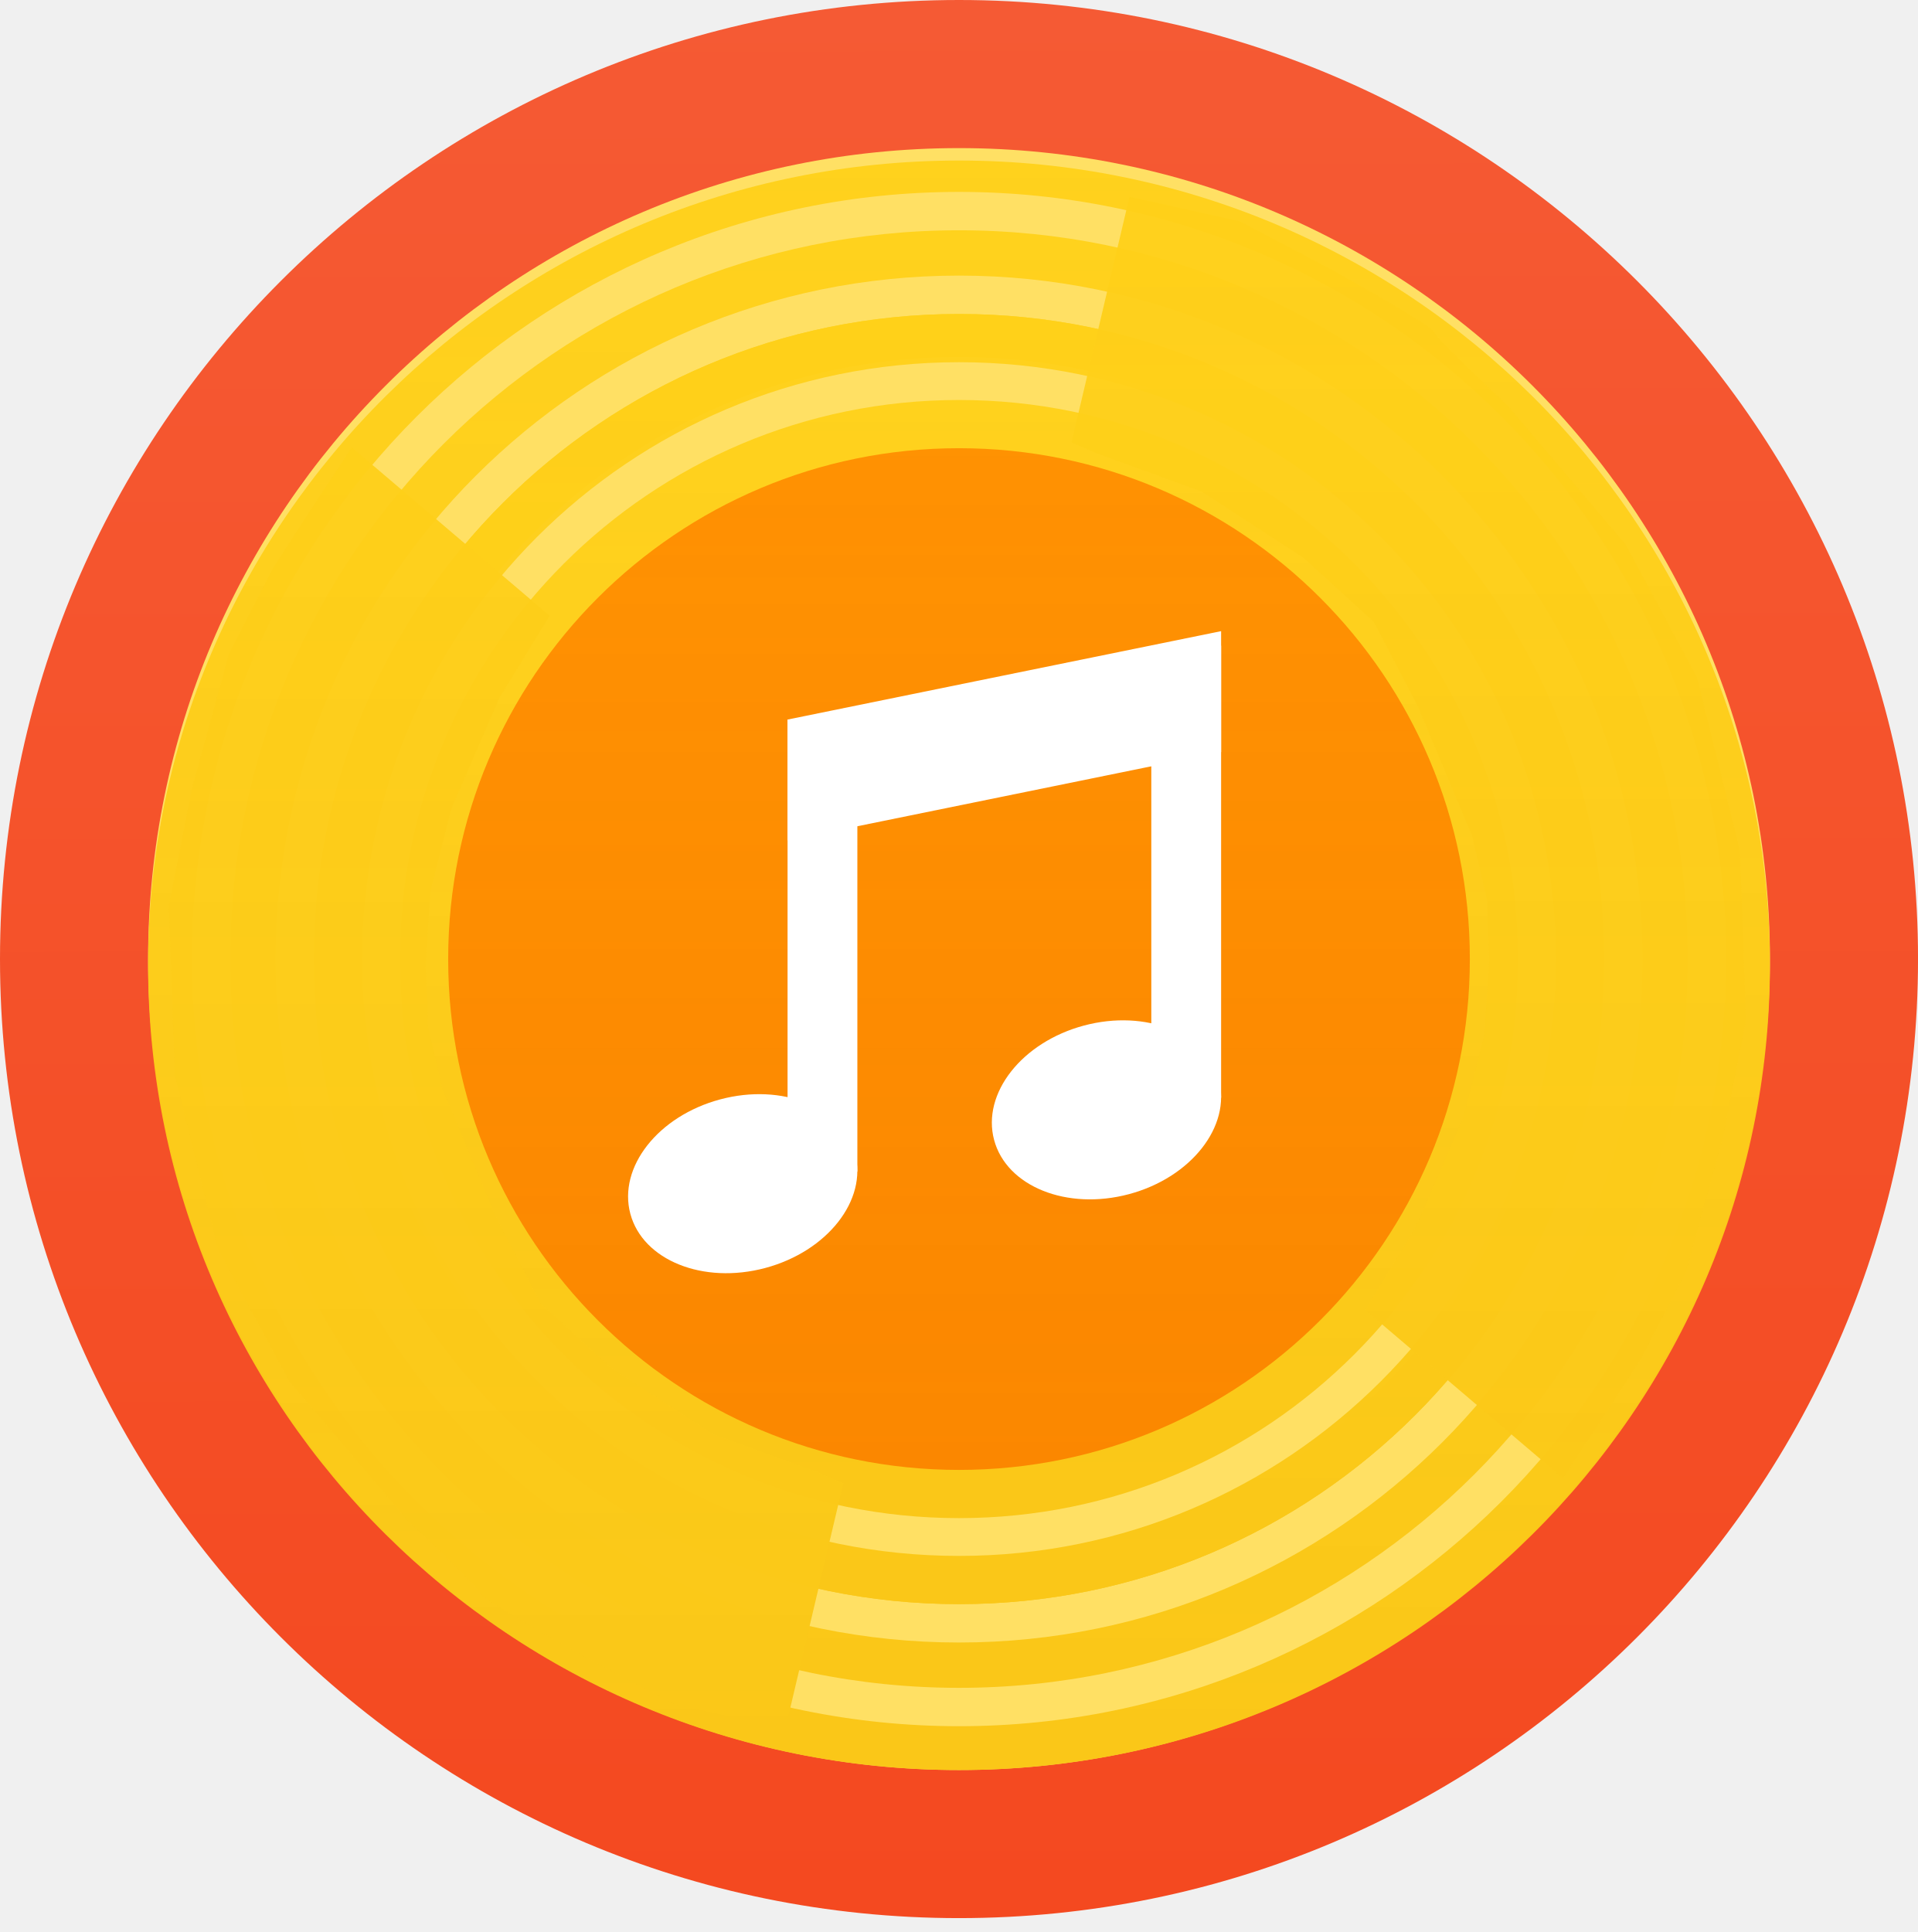
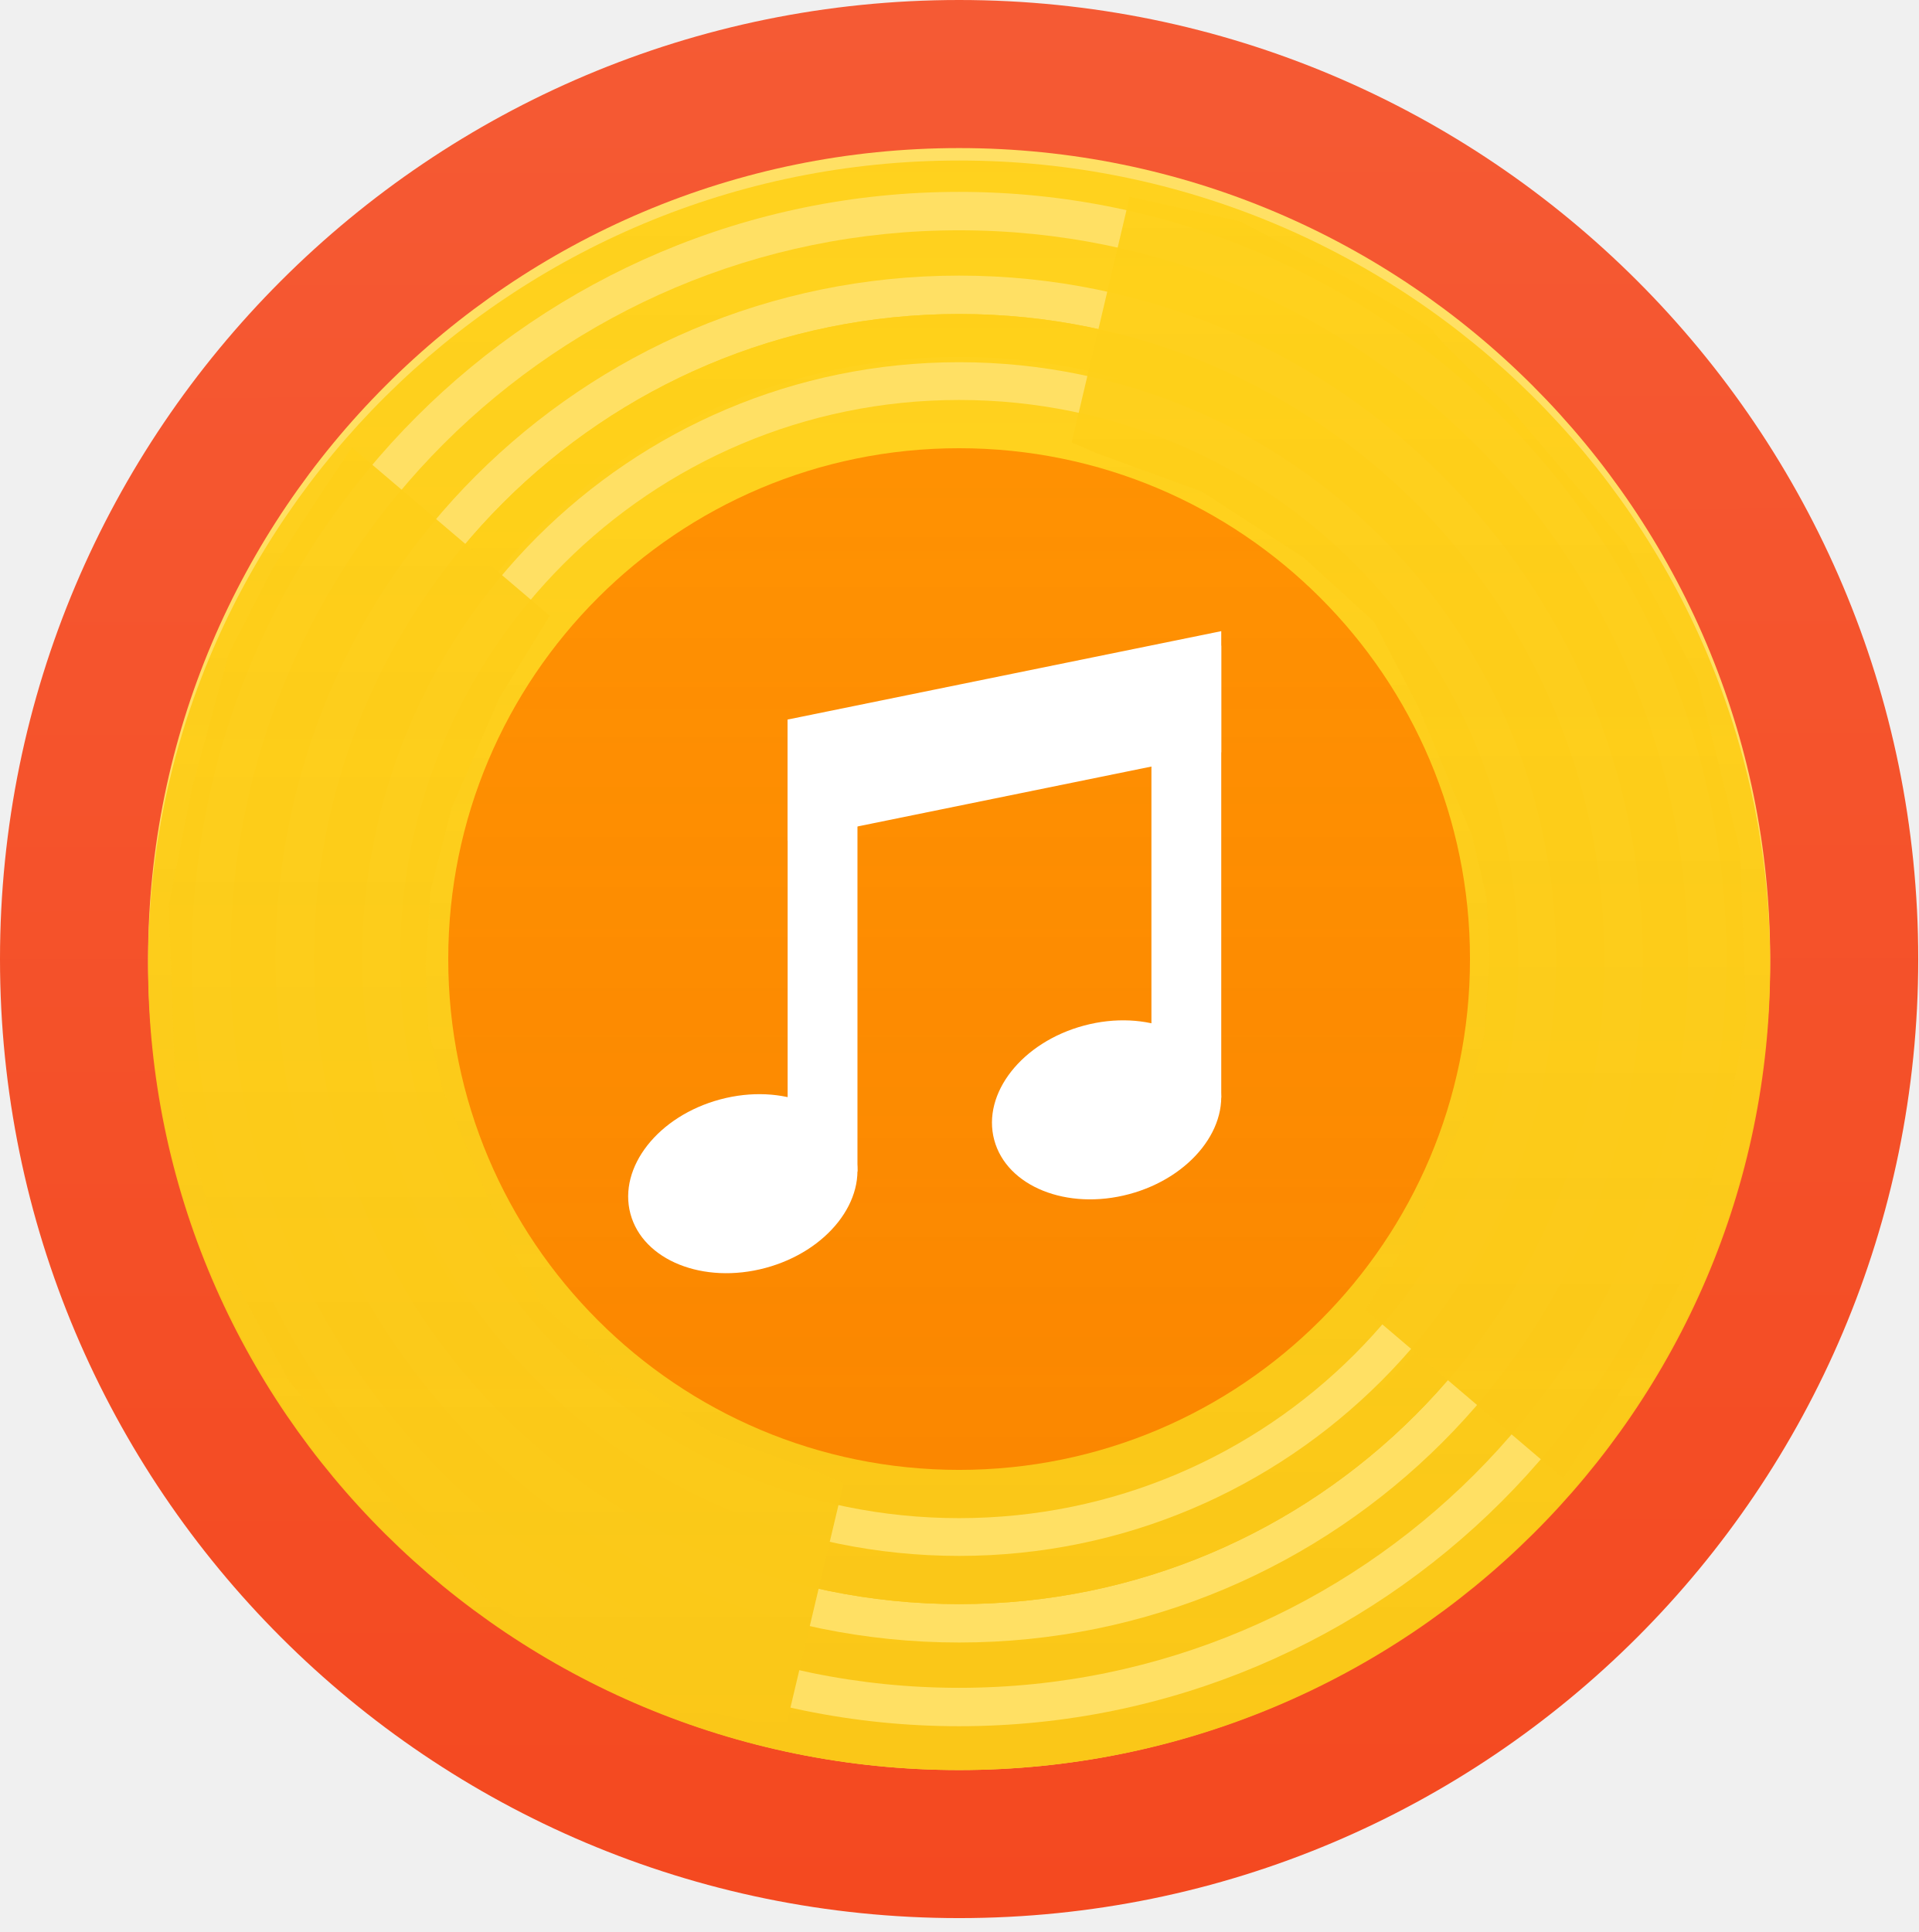
- <svg xmlns="http://www.w3.org/2000/svg" xmlns:xlink="http://www.w3.org/1999/xlink" width="147.51mm" height="148.58mm" version="1.1" viewBox="0 0 147.51 148.58">
+ <svg xmlns="http://www.w3.org/2000/svg" xmlns:xlink="http://www.w3.org/1999/xlink" id="svg3867" viewBox="0 0 418.14 421.17">
  <defs>
-     <linearGradient id="c">
-       <stop stop-color="#ff8c00" stop-opacity=".919" offset="0" />
-       <stop stop-color="#fb8700" offset="1" />
+     <style>.cls-1{fill:url(#Unbenannter_Verlauf);}.cls-2{fill:#ffe064;}.cls-3{fill:url(#Unbenannter_Verlauf_2);}.cls-4{fill:url(#Unbenannter_Verlauf_3);}.cls-5{fill:url(#Unbenannter_Verlauf_4);}.cls-6{fill:url(#Unbenannter_Verlauf_5);}.cls-7{fill:url(#Unbenannter_Verlauf_6);}.cls-8{fill:url(#Unbenannter_Verlauf_7);}.cls-9{fill:url(#Unbenannter_Verlauf_9);}.cls-10{fill:url(#Unbenannter_Verlauf_10);}.cls-11{fill:#fff;}.cls-12{fill:url(#Unbenannter_Verlauf_11);}.cls-13{fill:url(#Unbenannter_Verlauf_12);}</style>
+     <linearGradient id="Unbenannter_Verlauf" x1="43.65" y1="429.84" x2="43.75" y2="282.8" gradientTransform="matrix(2.83, 0, 0, -2.83, 85.2, 1217.36)" gradientUnits="userSpaceOnUse">
+       <stop offset="0" stop-color="#f55a34" />
+       <stop offset="1" stop-color="#f44920" />
    </linearGradient>
-     <linearGradient id="a">
-       <stop stop-color="#ffd119" stop-opacity=".938" offset="0" />
-       <stop stop-color="#fac718" offset="1" />
+     <linearGradient id="Unbenannter_Verlauf_2" x1="42.87" y1="457.59" x2="42.87" y2="332.48" gradientTransform="matrix(2.83, 0, 0, -2.81, 87.56, 1319)" gradientUnits="userSpaceOnUse">
+       <stop offset="0" stop-color="#ffd119" stop-opacity="0.94" />
+       <stop offset="1" stop-color="#fac718" />
    </linearGradient>
-     <linearGradient id="o" x1="32.456" x2="32.556" y1="113.3" y2="260.34" gradientTransform="translate(-.83333 -38.887)" gradientUnits="userSpaceOnUse">
-       <stop stop-color="#f55a34" offset="0" />
-       <stop stop-color="#f44920" offset="1" />
+     <linearGradient id="Unbenannter_Verlauf_3" x1="42.87" y1="450.64" x2="42.87" y2="338.91" gradientTransform="matrix(2.83, 0, 0, -2.83, 87.56, 1327.59)" xlink:href="#Unbenannter_Verlauf_2" />
+     <linearGradient id="Unbenannter_Verlauf_4" x1="46.63" y1="443.42" x2="46.63" y2="331.7" gradientTransform="matrix(2.55, 0, 0, -2.55, 90.11, 1197.34)" xlink:href="#Unbenannter_Verlauf_2" />
+     <linearGradient id="Unbenannter_Verlauf_5" x1="50.81" y1="435.41" x2="50.81" y2="323.69" gradientTransform="matrix(2.3, 0, 0, -2.3, 92.41, 1080.11)" xlink:href="#Unbenannter_Verlauf_2" />
+     <linearGradient id="Unbenannter_Verlauf_6" x1="42.87" y1="436.36" x2="42.87" y2="352.45" gradientTransform="matrix(2.83, 0, 0, -2.83, 87.56, 1327.59)" gradientUnits="userSpaceOnUse">
+       <stop offset="0" stop-color="#ff8c00" stop-opacity="0.92" />
+       <stop offset="1" stop-color="#fb8700" />
    </linearGradient>
-     <linearGradient id="n" x1="167.37" x2="167.37" y1="85" y2="210.11" gradientTransform="matrix(1 0 0 .99237 0 1.6095)" gradientUnits="userSpaceOnUse" xlink:href="#a" />
-     <linearGradient id="m" x1="161.07" x2="161.07" y1="92.507" y2="204.23" gradientUnits="userSpaceOnUse" xlink:href="#a" />
-     <linearGradient id="l" x1="161.07" x2="161.07" y1="92.507" y2="204.23" gradientTransform="matrix(.9 0 0 .9 10.5 14.85)" gradientUnits="userSpaceOnUse" xlink:href="#a" />
-     <linearGradient id="k" x1="161.07" x2="161.07" y1="92.507" y2="204.23" gradientTransform="matrix(.81 0 0 .81 19.95 28.215)" gradientUnits="userSpaceOnUse" xlink:href="#a" />
-     <linearGradient id="j" x1="147.22" x2="147.22" y1="106.73" y2="190.64" gradientUnits="userSpaceOnUse" xlink:href="#c" />
-     <linearGradient id="i" x1="116.13" x2="116.13" y1="86.993" y2="210.07" gradientUnits="userSpaceOnUse" xlink:href="#a" />
-     <linearGradient id="h" x1="104.22" x2="104.22" y1="210.97" y2="86.094" gradientTransform="rotate(180 105.11 148.59)" gradientUnits="userSpaceOnUse" xlink:href="#a" />
-     <linearGradient id="b" x1="161.07" x2="161.07" y1="92.507" y2="204.23" gradientTransform="matrix(.88514 0 0 .88514 12.06 17.057)" gradientUnits="userSpaceOnUse" xlink:href="#a" />
-     <linearGradient id="g" x1="161.07" x2="161.07" y1="92.507" y2="204.23" gradientTransform="matrix(.76712 0 0 .76712 24.452 34.583)" gradientUnits="userSpaceOnUse" xlink:href="#a" />
-     <linearGradient id="f" x1="161.07" x2="161.07" y1="92.507" y2="204.23" gradientTransform="matrix(.70096 0 0 .70096 31.399 44.408)" gradientUnits="userSpaceOnUse" xlink:href="#c" />
-     <linearGradient id="e" x1="96.1" x2="96.1" y1="86.89" y2="210.68" gradientUnits="userSpaceOnUse" xlink:href="#a" />
-     <linearGradient id="d" x1="99.174" x2="99.174" y1="211.04" y2="86.664" gradientTransform="rotate(180 104.88 148.79)" gradientUnits="userSpaceOnUse" xlink:href="#a" />
+     <linearGradient id="Unbenannter_Verlauf_7" x1="47.26" y1="442.21" x2="47.26" y2="330.49" gradientTransform="matrix(2.51, 0, 0, -2.51, 90.49, 1177.99)" xlink:href="#Unbenannter_Verlauf_2" />
+     <linearGradient id="Unbenannter_Verlauf_9" x1="53.15" y1="430.93" x2="53.15" y2="319.21" gradientTransform="matrix(2.17, 0, 0, -2.17, 93.5, 1024.26)" xlink:href="#Unbenannter_Verlauf_2" />
+     <linearGradient id="Unbenannter_Verlauf_10" x1="57.31" y1="422.95" x2="57.31" y2="311.22" gradientTransform="matrix(1.99, 0, 0, -1.99, 95.19, 938.09)" xlink:href="#Unbenannter_Verlauf_6" />
+     <linearGradient id="Unbenannter_Verlauf_11" x1="8.03" y1="456.2" x2="8.03" y2="332.41" gradientTransform="matrix(2.83, 0, 0, -2.83, 87.56, 1327.59)" xlink:href="#Unbenannter_Verlauf_2" />
+     <linearGradient id="Unbenannter_Verlauf_12" x1="-59.7" y1="461.87" x2="-59.7" y2="586.25" gradientTransform="matrix(-2.83, 0, 0, 2.83, 137.9, -1275.8)" xlink:href="#Unbenannter_Verlauf_2" />
  </defs>
-   <g transform="translate(-31.244 -74.744)">
-     <circle cx="105" cy="148.5" r="73.756" fill="url(#o)" stroke-width=".265" />
-     <circle cx="105" cy="148.5" r="62.366" fill="#ffe064" fill-rule="evenodd" />
-     <ellipse cx="105" cy="148.98" rx="62.366" ry="61.89" fill="url(#n)" fill-rule="evenodd" />
-     <circle cx="105" cy="148.5" r="58.997" fill="#ffe064" fill-rule="evenodd" />
-     <circle cx="105" cy="148.5" r="56.047" fill="url(#m)" fill-rule="evenodd" />
-     <circle cx="105" cy="148.5" r="50.442" fill="url(#l)" fill-rule="evenodd" />
-     <circle cx="105" cy="148.5" r="45.398" fill="url(#k)" fill-rule="evenodd" />
-     <circle cx="105" cy="148.5" r="42.08" fill="url(#j)" fill-rule="evenodd" />
-     <circle cx="105" cy="148.5" r="52.561" fill="#ffe064" fill-rule="evenodd" />
-     <circle cx="105" cy="148.5" r="49.609" fill="url(#b)" fill-rule="evenodd" />
-     <circle cx="105" cy="148.5" r="46.302" fill="#ffe064" fill-rule="evenodd" />
-     <circle cx="105" cy="148.5" r="49.609" fill="url(#b)" fill-rule="evenodd" />
-     <circle cx="105" cy="148.5" r="45.901" fill="#ffe064" fill-rule="evenodd" />
-     <circle cx="105" cy="148.5" r="42.995" fill="url(#g)" fill-rule="evenodd" />
-     <circle cx="105" cy="148.5" r="39.287" fill="url(#f)" fill-rule="evenodd" />
+   <g id="g3845">
+     <circle id="circle3815" class="cls-1" cx="209.07" cy="209.07" r="209.07" />
+     <circle id="circle3817" class="cls-2" cx="209.07" cy="209.07" r="176.79" />
+     <ellipse id="ellipse3819" class="cls-3" cx="209.07" cy="210.43" rx="176.79" ry="175.44" />
+     <circle id="circle3821" class="cls-2" cx="209.07" cy="209.07" r="167.24" />
+     <circle id="circle3823" class="cls-4" cx="209.07" cy="209.07" r="158.87" />
+     <circle id="circle3825" class="cls-5" cx="209.07" cy="209.07" r="142.99" />
+     <circle id="circle3827" class="cls-6" cx="209.07" cy="209.07" r="128.69" />
+     <circle id="circle3829" class="cls-7" cx="209.07" cy="209.07" r="119.28" />
+     <circle id="circle3831" class="cls-2" cx="209.07" cy="209.07" r="148.99" />
+     <circle id="circle3833" class="cls-8" cx="209.07" cy="209.07" r="140.62" />
+     <circle id="circle3835" class="cls-2" cx="209.07" cy="209.07" r="131.25" />
+     <circle id="circle3837" class="cls-8" cx="209.07" cy="209.07" r="140.62" />
+     <circle id="circle3839" class="cls-2" cx="209.07" cy="209.07" r="130.11" />
+     <circle id="circle3841" class="cls-9" cx="209.07" cy="209.07" r="121.88" />
+     <circle id="circle3843" class="cls-10" cx="209.07" cy="209.07" r="111.36" />
  </g>
-   <g transform="translate(-31.244 -74.744)">
-     <g transform="matrix(.08947 0 0 .08947 64.845 102.13)" fill="#fff">
-       <path d="m301.43 312.42 372.68-76v103.93l-372.68 76z" />
-       <rect x="301.43" y="312.34" width="60" height="388.5" />
-       <ellipse transform="matrix(.77274 -.20706 .24886 .92877 273.33 240.34)" cx="-165" cy="470.36" rx="125" ry="78" />
-       <rect x="614.11" y="248.88" width="60" height="388.5" />
-       <ellipse transform="matrix(.77274 -.20706 .24886 .92877 586.02 176.87)" cx="-165" cy="470.36" rx="125" ry="78" />
+   <g id="g3859">
+     <g id="g3857">
+       <path id="path3847" class="cls-11" d="M171.69,156.86l94.52-19.27V164l-94.52,19.27Z" />
+       <rect id="rect3849" class="cls-11" x="171.69" y="156.84" width="15.22" height="98.53" />
+       <ellipse id="ellipse3851" class="cls-11" cx="161.92" cy="258.04" rx="25.36" ry="19.02" transform="translate(-61.27 50.7) rotate(-15)" />
+       <rect id="rect3853" class="cls-11" x="250.99" y="140.75" width="15.22" height="98.53" />
+       <ellipse id="ellipse3855" class="cls-11" cx="241.22" cy="241.94" rx="25.36" ry="19.02" transform="translate(-54.4 70.68) rotate(-15)" />
    </g>
  </g>
-   <g transform="translate(-31.244 -74.744)" fill-rule="evenodd">
-     <path d="m58.303 109.15 15.214 12.946-3.874 6.331-3.685 8.505-1.606 6.331-0.378 5.67 0.189 4.819 1.134 4.819 4.158 9.922 3.402 6.52 5.386 4.914 7.843 5.103 8.032 2.929 1.984 0.85-4.46 18.894-8.485-1.885-6.993-3.685s-7.843-4.347-7.938-4.819c-0.094-0.472-5.67-5.67-5.67-5.67l-9.071-10.678-5.481-10.205-3.307-13.324-0.472-13.04 1.795-9.071 2.835-10.3 3.402-6.615 2.929-4.536z" fill="url(#e)" />
-     <path d="m151.45 188.43-15.214-12.946 3.874-6.331 3.685-8.505 1.606-6.331 0.378-5.67-0.189-4.819-1.134-4.819-4.158-9.922-3.402-6.52-5.386-4.914-7.843-5.103-8.032-2.929-1.984-0.85 4.46-18.894 8.485 1.885 6.993 3.685s7.843 4.347 7.938 4.819c0.095 0.472 5.67 5.67 5.67 5.67l9.071 10.678 5.481 10.205 3.307 13.324 0.472 13.04-1.795 9.071-2.835 10.3-3.402 6.615-2.929 4.536z" fill="url(#d)" />
+   <g id="g3865">
+     <path id="path3861" class="cls-12" d="M76.7,97.53l43.13,36.7-11,17.94L98.4,176.28l-4.55,17.95L92.78,210.3,93.31,224l3.22,13.66,11.78,28.12L118,284.23l15.27,13.92,22.23,14.47,22.77,8.3,5.63,2.41L171.2,376.89l-24-5.34L127.33,361.1s-22.23-12.32-22.5-13.66-16.07-16.07-16.07-16.07L63,301.1,47.51,272.17,38.13,234.4l-1.34-37,5.09-25.71,8-29.2,9.64-18.75,8.3-12.86Z" />
+     <path id="path3863" class="cls-13" d="M340.74,322.26l-43.12-36.7,11-17.94L319,243.51l4.56-17.95,1.07-16.07-.54-13.66-3.21-13.66L309.13,154l-9.64-18.48-15.27-13.93L262,107.17l-22.77-8.3-5.62-2.42L246.24,42.9l24.05,5.34,19.83,10.45S312.35,71,312.62,72.35s16.07,16.07,16.07,16.07l25.71,30.27,15.54,28.93,9.37,37.76,1.34,37-5.09,25.71-8,29.2L357.88,296l-8.3,12.86Z" />
  </g>
</svg>
